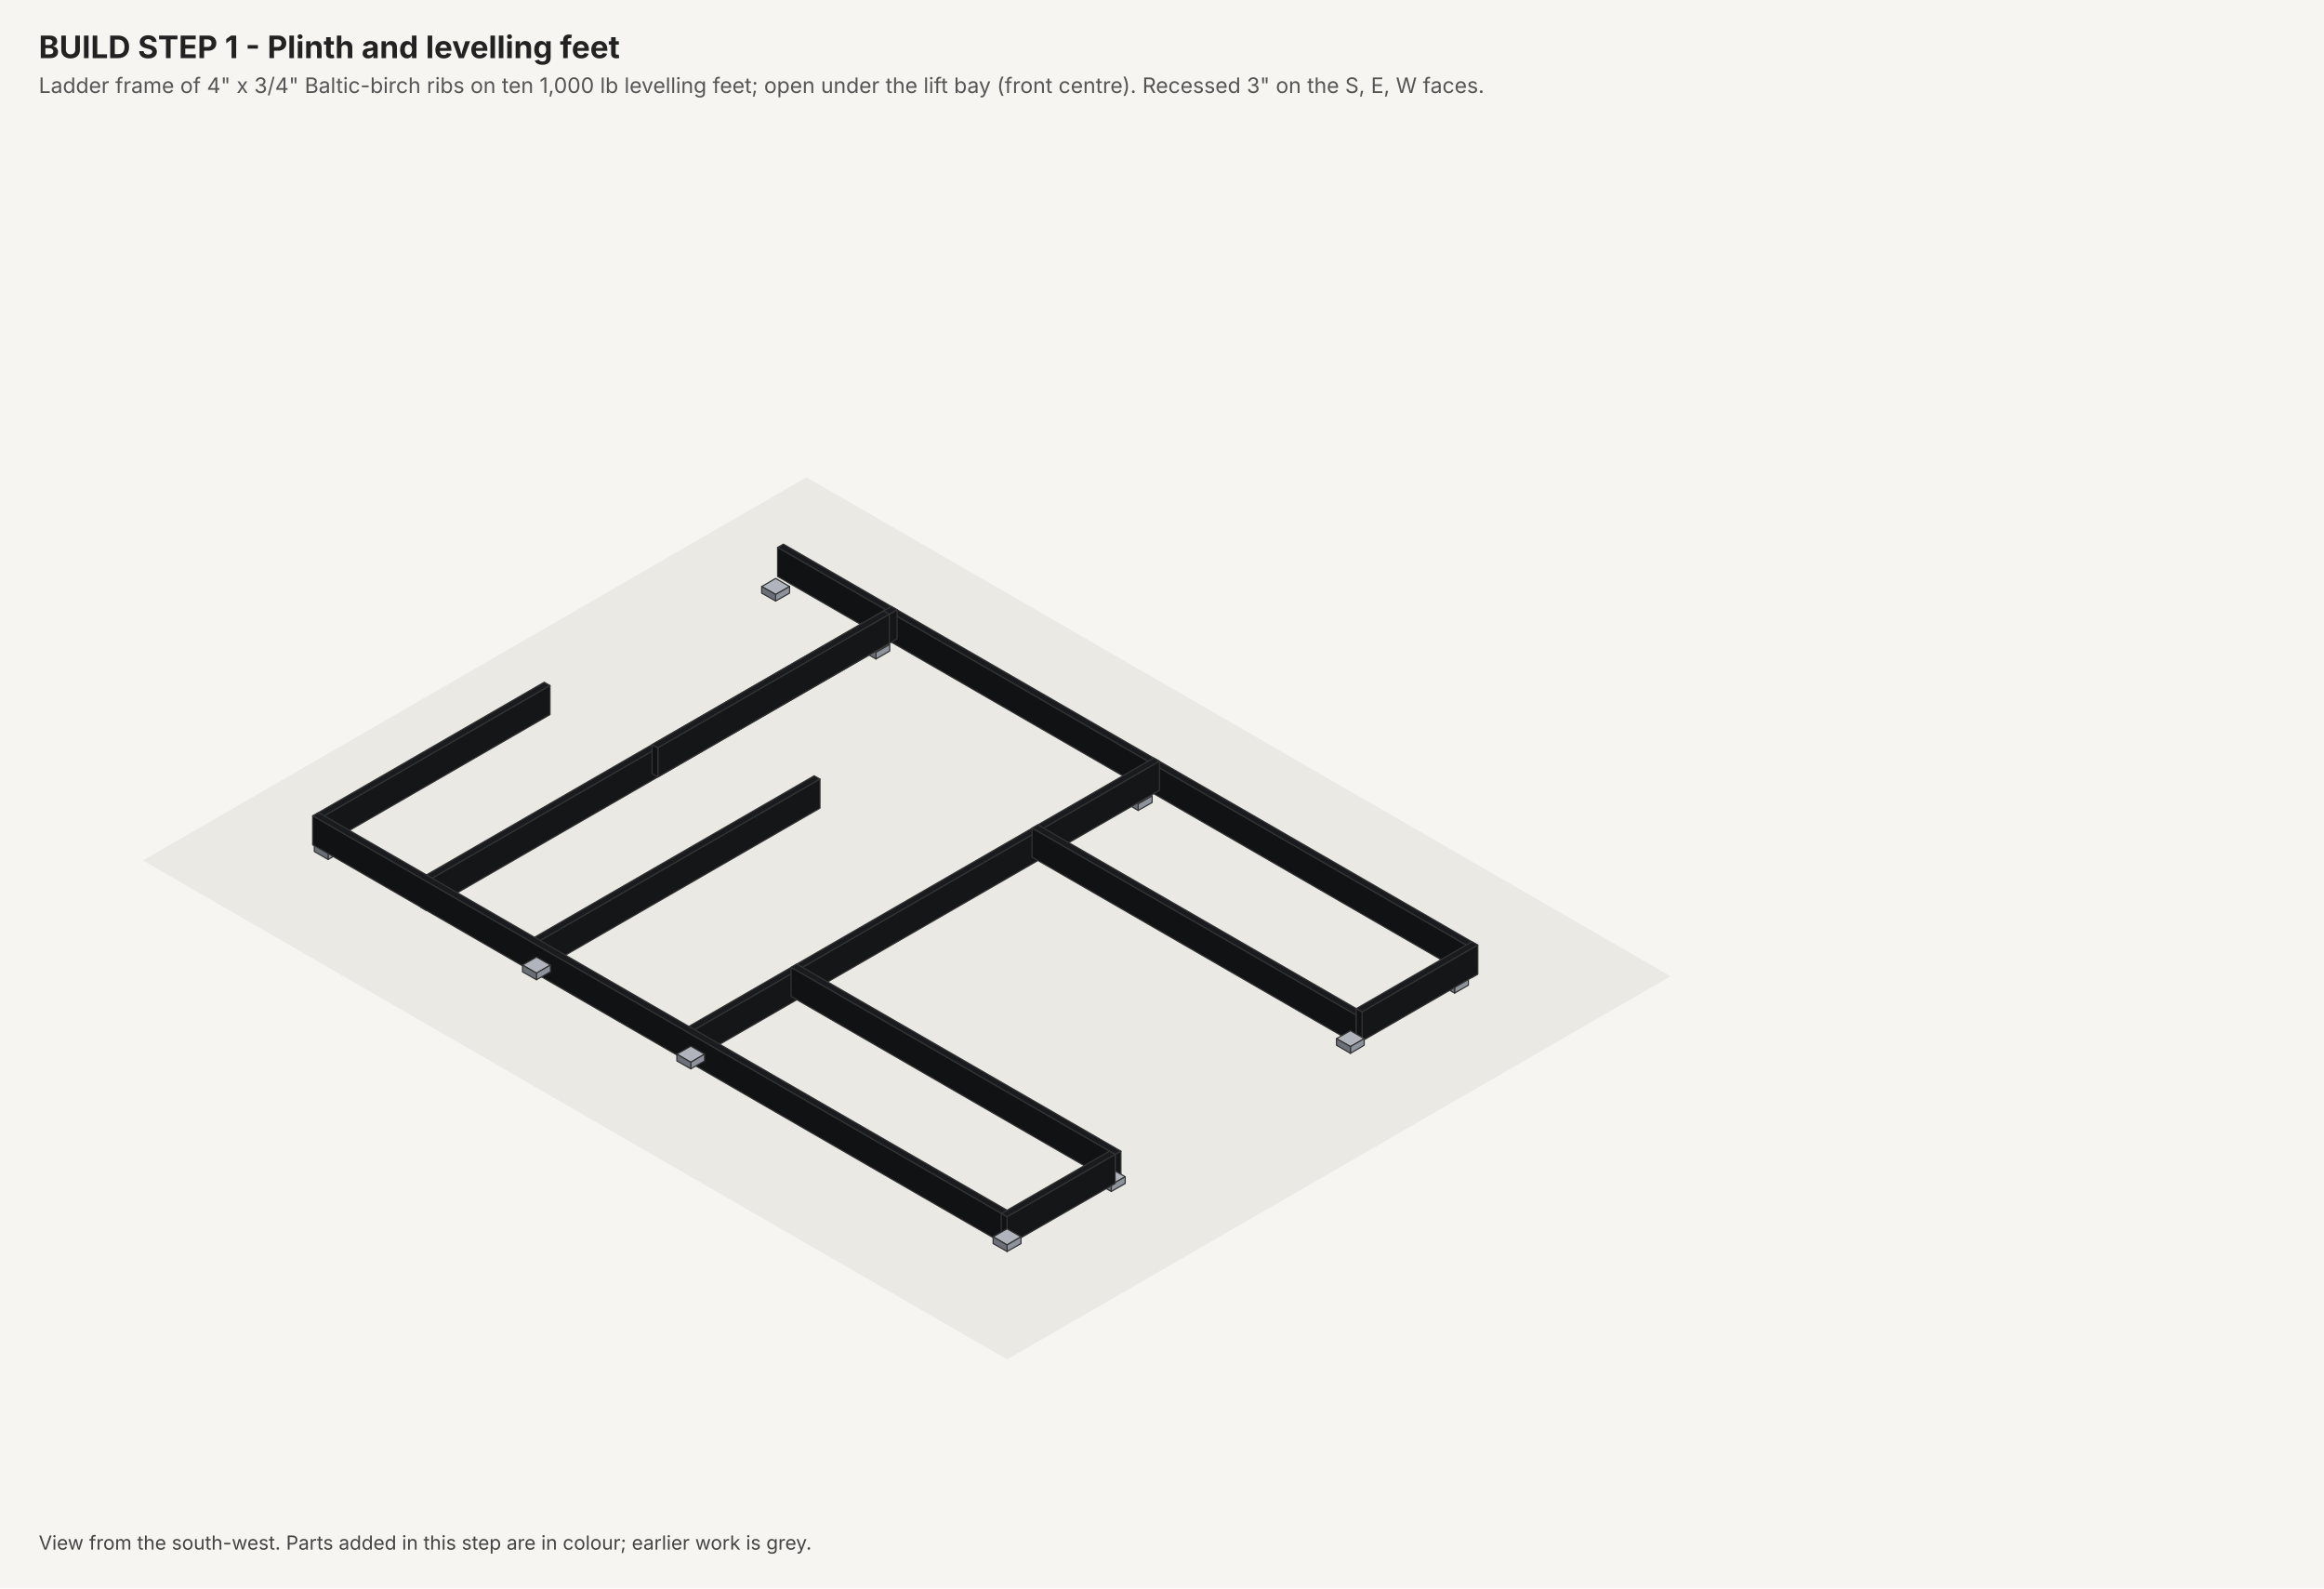
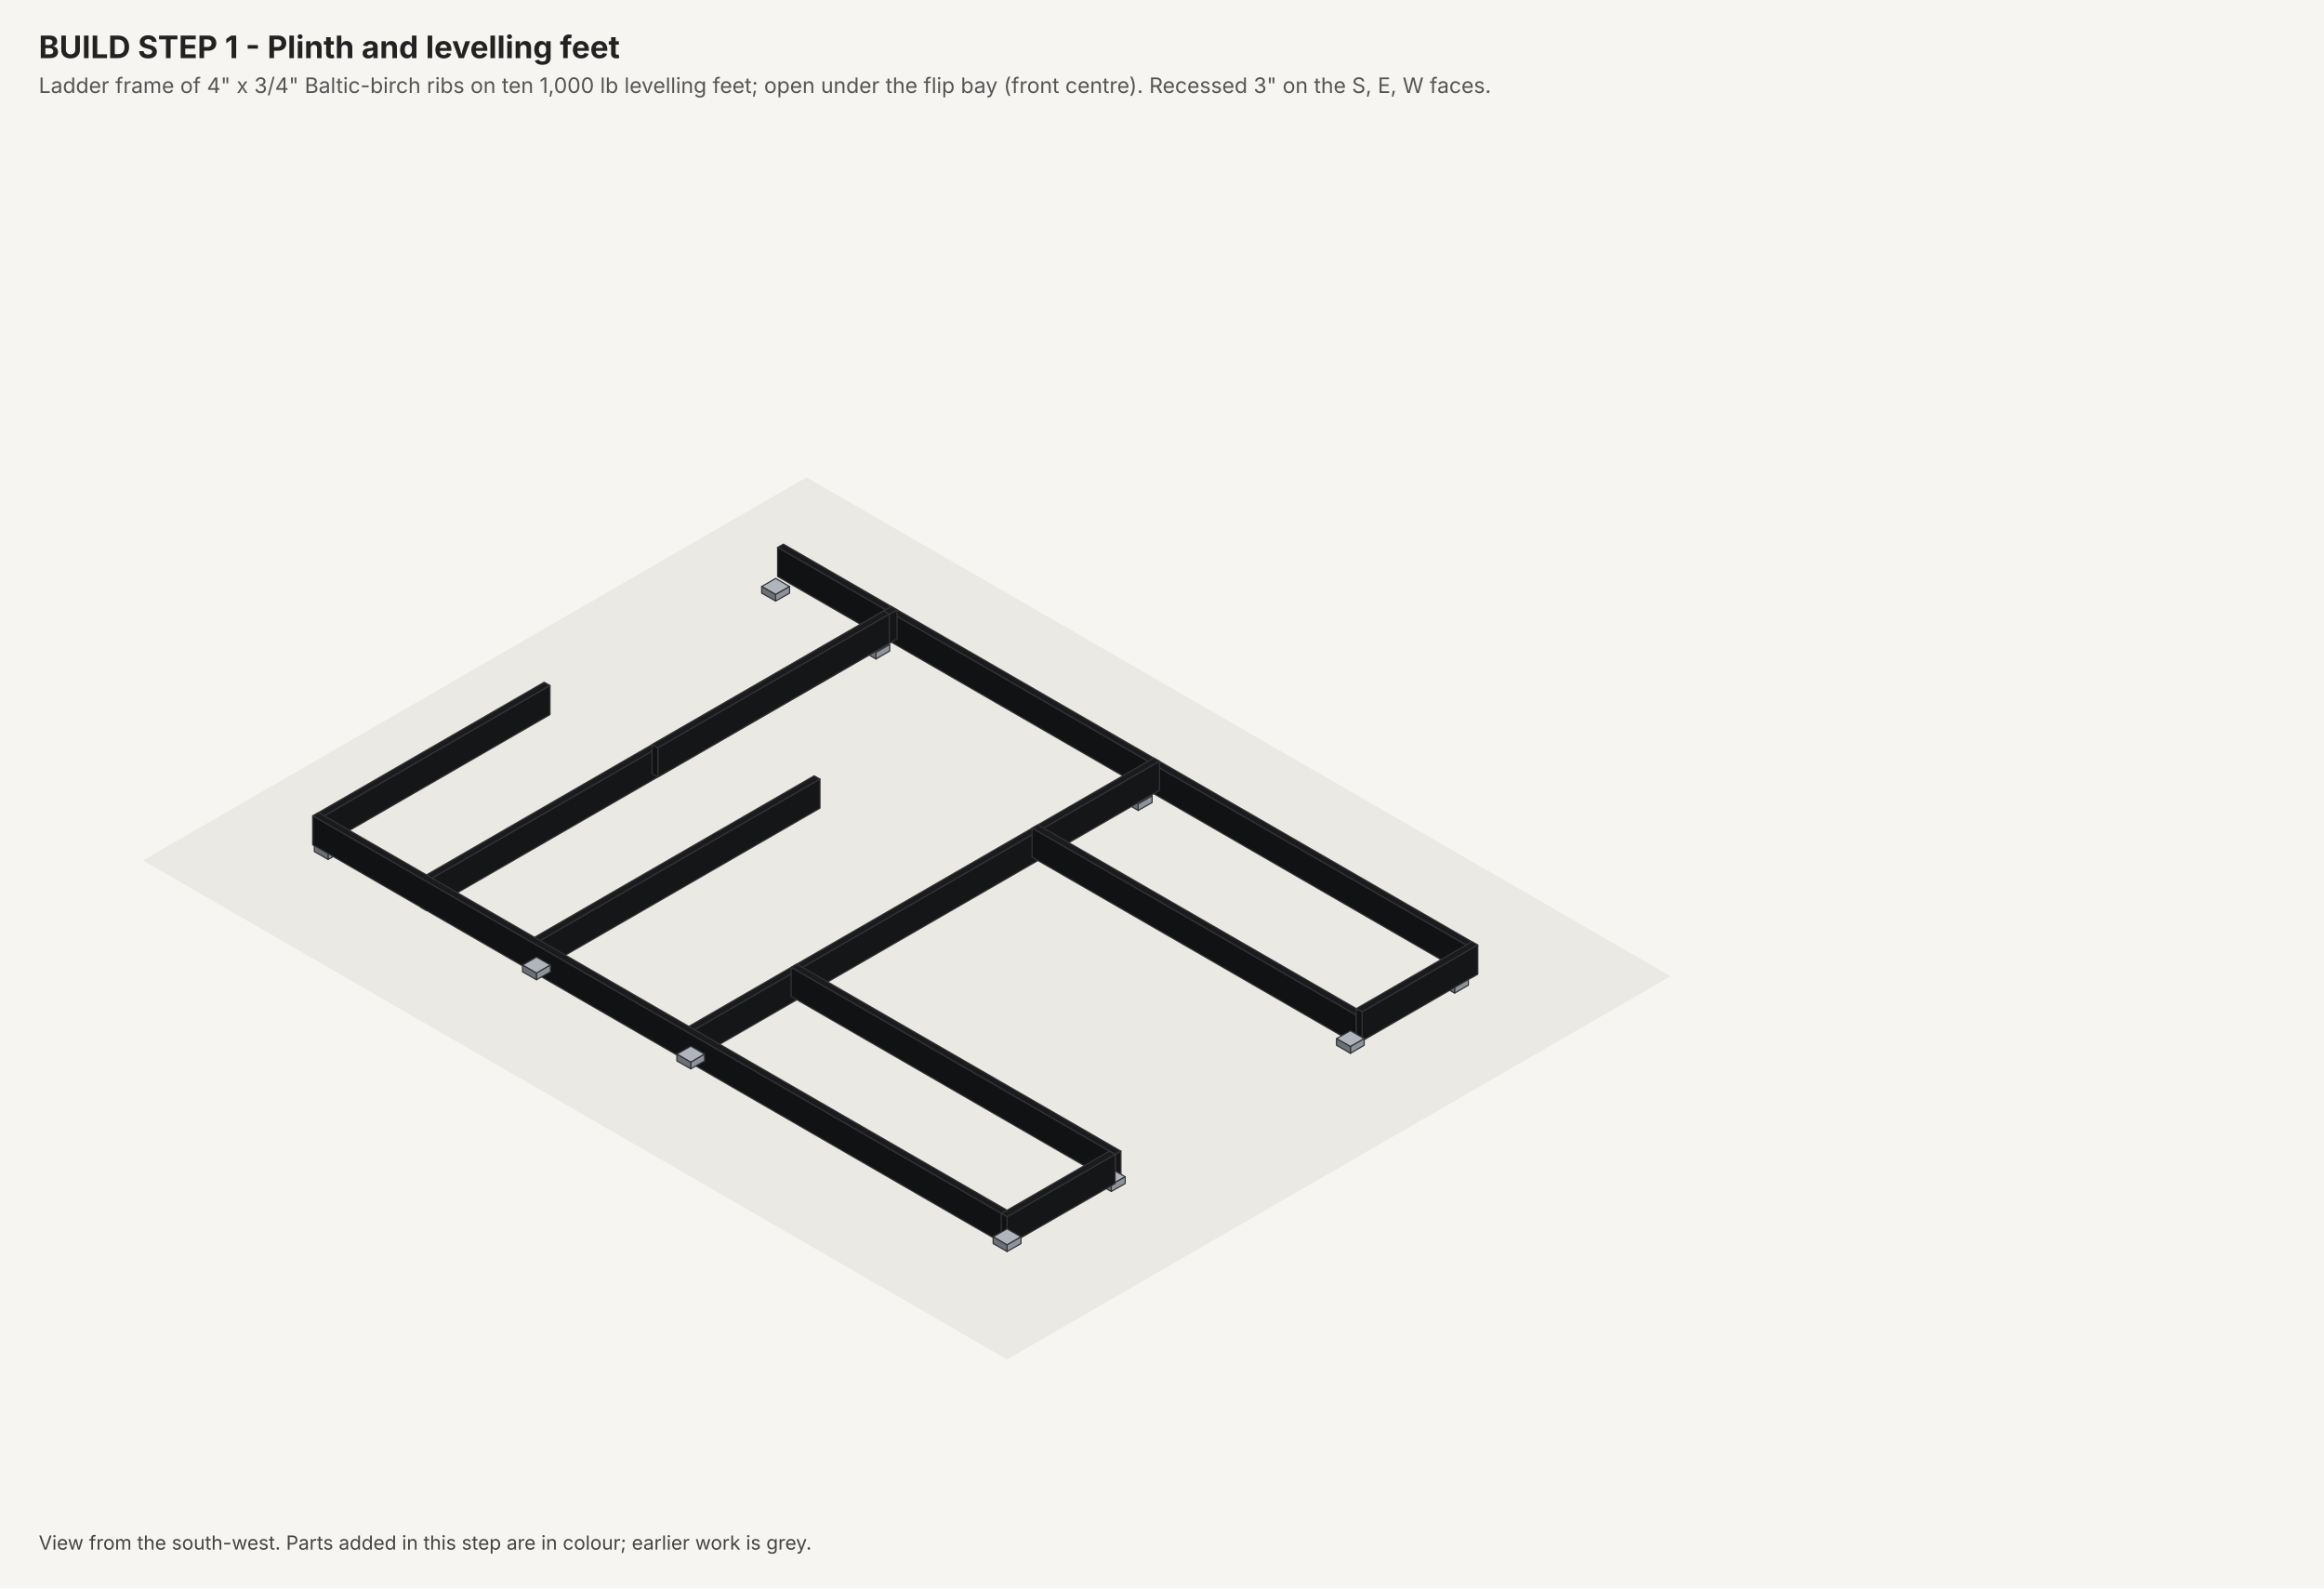
<svg xmlns="http://www.w3.org/2000/svg" viewBox="0 0 1200 820" width="1200" height="820" font-family="Inter, Helvetica, Arial, sans-serif">
  <rect width="1200" height="820" fill="#f6f5f2" />
  <text x="20.0" y="30.0" font-size="16" fill="#222" text-anchor="start" font-weight="bold">BUILD STEP 1  -  Plinth and levelling feet</text>
-   <text x="20.0" y="48.0" font-size="11" fill="#555" text-anchor="start" font-weight="normal">Ladder frame of 4" x 3/4" Baltic-birch ribs on ten 1,000 lb levelling feet; open under the lift bay (front centre). Recessed 3" on the S, E, W faces.</text>
+   <text x="20.0" y="48.0" font-size="11" fill="#555" text-anchor="start" font-weight="normal">Ladder frame of 4" x 3/4" Baltic-birch ribs on ten 1,000 lb levelling feet; open under the flip bay (front centre). Recessed 3" on the S, E, W faces.</text>
  <polygon points="520.0,701.8 862.6,504.0 416.4,246.4 73.8,444.2" fill="#ebe9e4" stroke="none" stroke-width="0.8" stroke-linejoin="round" />
  <polygon points="760.0,489.6 763.0,487.9 404.5,280.9 401.5,282.6" fill="#1a1b1e" stroke="#333" stroke-width="0.6" stroke-linejoin="round" />
  <polygon points="760.0,504.6 763.0,502.9 763.0,487.9 760.0,489.6" fill="#151618" stroke="#333" stroke-width="0.6" stroke-linejoin="round" />
  <polygon points="760.0,504.6 401.5,297.6 401.5,282.6 760.0,489.6" fill="#111214" stroke="#333" stroke-width="0.6" stroke-linejoin="round" />
  <polygon points="400.5,306.9 407.7,302.8 400.5,298.6 393.3,302.8" fill="#b0b5bd" stroke="#333" stroke-width="0.6" stroke-linejoin="round" />
  <polygon points="400.5,310.3 407.7,306.2 407.7,302.8 400.5,306.9" fill="#8d939c" stroke="#333" stroke-width="0.6" stroke-linejoin="round" />
  <polygon points="400.5,310.3 393.3,306.2 393.3,302.8 400.5,306.9" fill="#6b7078" stroke="#333" stroke-width="0.6" stroke-linejoin="round" />
  <polygon points="452.3,336.8 459.4,332.7 452.3,328.5 445.1,332.7" fill="#b0b5bd" stroke="#333" stroke-width="0.6" stroke-linejoin="round" />
  <polygon points="452.3,340.2 459.4,336.1 459.4,332.7 452.3,336.8" fill="#8d939c" stroke="#333" stroke-width="0.6" stroke-linejoin="round" />
  <polygon points="452.3,340.2 445.1,336.1 445.1,332.7 452.3,336.8" fill="#6b7078" stroke="#333" stroke-width="0.6" stroke-linejoin="round" />
  <polygon points="220.2,455.1 463.2,314.8 460.2,313.1 217.2,453.4" fill="#1a1b1e" stroke="#333" stroke-width="0.6" stroke-linejoin="round" />
  <polygon points="220.2,470.1 463.2,329.8 463.2,314.8 220.2,455.1" fill="#151618" stroke="#333" stroke-width="0.6" stroke-linejoin="round" />
  <polygon points="220.2,470.1 217.2,468.4 217.2,453.4 220.2,455.1" fill="#111214" stroke="#333" stroke-width="0.6" stroke-linejoin="round" />
  <polygon points="339.7,386.1 459.2,317.1 456.3,315.4 336.7,384.4" fill="#1a1b1e" stroke="#333" stroke-width="0.6" stroke-linejoin="round" />
  <polygon points="339.7,401.1 459.2,332.1 459.2,317.1 339.7,386.1" fill="#151618" stroke="#333" stroke-width="0.6" stroke-linejoin="round" />
  <polygon points="339.7,401.1 336.7,399.4 336.7,384.4 339.7,386.1" fill="#111214" stroke="#333" stroke-width="0.6" stroke-linejoin="round" />
  <polygon points="164.5,422.9 284.0,353.9 281.0,352.2 161.5,421.2" fill="#1a1b1e" stroke="#333" stroke-width="0.6" stroke-linejoin="round" />
  <polygon points="164.5,437.9 284.0,368.9 284.0,353.9 164.5,422.9" fill="#151618" stroke="#333" stroke-width="0.6" stroke-linejoin="round" />
  <polygon points="164.5,437.9 161.5,436.1 161.5,421.2 164.5,422.9" fill="#111214" stroke="#333" stroke-width="0.6" stroke-linejoin="round" />
  <polygon points="587.7,415.0 594.9,410.9 587.7,406.7 580.6,410.9" fill="#b0b5bd" stroke="#333" stroke-width="0.6" stroke-linejoin="round" />
  <polygon points="587.7,418.4 594.9,414.3 594.9,410.9 587.7,415.0" fill="#8d939c" stroke="#333" stroke-width="0.6" stroke-linejoin="round" />
  <polygon points="587.7,418.4 580.6,414.3 580.6,410.9 587.7,415.0" fill="#6b7078" stroke="#333" stroke-width="0.6" stroke-linejoin="round" />
  <polygon points="355.7,533.3 598.7,393.0 595.7,391.3 352.7,531.6" fill="#1a1b1e" stroke="#333" stroke-width="0.6" stroke-linejoin="round" />
  <polygon points="355.7,548.3 598.7,408.0 598.7,393.0 355.7,533.3" fill="#151618" stroke="#333" stroke-width="0.6" stroke-linejoin="round" />
  <polygon points="355.7,548.3 352.7,546.5 352.7,531.6 355.7,533.3" fill="#111214" stroke="#333" stroke-width="0.6" stroke-linejoin="round" />
  <polygon points="276.0,487.3 423.4,402.2 420.4,400.5 273.0,485.6" fill="#1a1b1e" stroke="#333" stroke-width="0.6" stroke-linejoin="round" />
  <polygon points="276.0,502.3 423.4,417.2 423.4,402.2 276.0,487.3" fill="#151618" stroke="#333" stroke-width="0.6" stroke-linejoin="round" />
  <polygon points="276.0,502.3 273.0,500.6 273.0,485.6 276.0,487.3" fill="#111214" stroke="#333" stroke-width="0.6" stroke-linejoin="round" />
  <polygon points="169.4,440.3 176.6,436.1 169.4,432.0 162.3,436.1" fill="#b0b5bd" stroke="#333" stroke-width="0.6" stroke-linejoin="round" />
  <polygon points="169.4,443.7 176.6,439.6 176.6,436.1 169.4,440.3" fill="#8d939c" stroke="#333" stroke-width="0.6" stroke-linejoin="round" />
  <polygon points="169.4,443.7 162.3,439.6 162.3,436.1 169.4,440.3" fill="#6b7078" stroke="#333" stroke-width="0.6" stroke-linejoin="round" />
  <polygon points="520.0,628.2 523.0,626.5 164.5,419.5 161.5,421.2" fill="#1a1b1e" stroke="#333" stroke-width="0.6" stroke-linejoin="round" />
  <polygon points="520.0,643.1 523.0,641.4 523.0,626.5 520.0,628.2" fill="#151618" stroke="#333" stroke-width="0.6" stroke-linejoin="round" />
  <polygon points="520.0,643.1 161.5,436.1 161.5,421.2 520.0,628.2" fill="#111214" stroke="#333" stroke-width="0.6" stroke-linejoin="round" />
  <polygon points="700.3,524.1 703.3,522.4 535.9,425.8 532.9,427.5" fill="#1a1b1e" stroke="#333" stroke-width="0.6" stroke-linejoin="round" />
  <polygon points="700.3,539.1 703.3,537.4 703.3,522.4 700.3,524.1" fill="#151618" stroke="#333" stroke-width="0.6" stroke-linejoin="round" />
  <polygon points="700.3,539.1 532.9,442.5 532.9,427.5 700.3,524.1" fill="#111214" stroke="#333" stroke-width="0.6" stroke-linejoin="round" />
  <polygon points="277.0,502.4 284.2,498.2 277.0,494.1 269.8,498.2" fill="#b0b5bd" stroke="#333" stroke-width="0.6" stroke-linejoin="round" />
  <polygon points="277.0,505.8 284.2,501.7 284.2,498.2 277.0,502.4" fill="#8d939c" stroke="#333" stroke-width="0.6" stroke-linejoin="round" />
  <polygon points="277.0,505.8 269.8,501.7 269.8,498.2 277.0,502.4" fill="#6b7078" stroke="#333" stroke-width="0.6" stroke-linejoin="round" />
  <polygon points="751.1,509.3 758.2,505.1 751.1,501.0 743.9,505.1" fill="#b0b5bd" stroke="#333" stroke-width="0.6" stroke-linejoin="round" />
  <polygon points="751.1,512.7 758.2,508.6 758.2,505.1 751.1,509.3" fill="#8d939c" stroke="#333" stroke-width="0.6" stroke-linejoin="round" />
  <polygon points="751.1,512.7 743.9,508.6 743.9,505.1 751.1,509.3" fill="#6b7078" stroke="#333" stroke-width="0.6" stroke-linejoin="round" />
  <polygon points="703.3,522.4 763.0,487.9 760.0,486.2 700.3,520.7" fill="#1a1b1e" stroke="#333" stroke-width="0.6" stroke-linejoin="round" />
  <polygon points="703.3,537.4 763.0,502.9 763.0,487.9 703.3,522.4" fill="#151618" stroke="#333" stroke-width="0.6" stroke-linejoin="round" />
  <polygon points="703.3,537.4 700.3,535.6 700.3,520.7 703.3,522.4" fill="#111214" stroke="#333" stroke-width="0.6" stroke-linejoin="round" />
  <polygon points="575.8,596.0 578.8,594.3 411.4,497.7 408.5,499.4" fill="#1a1b1e" stroke="#333" stroke-width="0.6" stroke-linejoin="round" />
  <polygon points="575.8,611.0 578.8,609.2 578.8,594.3 575.8,596.0" fill="#151618" stroke="#333" stroke-width="0.6" stroke-linejoin="round" />
  <polygon points="575.8,611.0 408.5,514.4 408.5,499.4 575.8,596.0" fill="#111214" stroke="#333" stroke-width="0.6" stroke-linejoin="round" />
  <polygon points="697.3,540.3 704.4,536.2 697.3,532.1 690.1,536.2" fill="#b0b5bd" stroke="#333" stroke-width="0.6" stroke-linejoin="round" />
  <polygon points="697.3,543.8 704.4,539.6 704.4,536.2 697.3,540.3" fill="#8d939c" stroke="#333" stroke-width="0.6" stroke-linejoin="round" />
  <polygon points="697.3,543.8 690.1,539.6 690.1,536.2 697.3,540.3" fill="#6b7078" stroke="#333" stroke-width="0.6" stroke-linejoin="round" />
  <polygon points="356.7,548.4 363.8,544.2 356.7,540.1 349.5,544.2" fill="#b0b5bd" stroke="#333" stroke-width="0.6" stroke-linejoin="round" />
  <polygon points="356.7,551.8 363.8,547.7 363.8,544.2 356.7,548.4" fill="#8d939c" stroke="#333" stroke-width="0.6" stroke-linejoin="round" />
  <polygon points="356.7,551.8 349.5,547.7 349.5,544.2 356.7,548.4" fill="#6b7078" stroke="#333" stroke-width="0.6" stroke-linejoin="round" />
  <polygon points="573.8,611.6 581.0,607.5 573.8,603.4 566.6,607.5" fill="#b0b5bd" stroke="#333" stroke-width="0.6" stroke-linejoin="round" />
  <polygon points="573.8,615.1 581.0,611.0 581.0,607.5 573.8,611.6" fill="#8d939c" stroke="#333" stroke-width="0.6" stroke-linejoin="round" />
  <polygon points="573.8,615.1 566.6,611.0 566.6,607.5 573.8,611.6" fill="#6b7078" stroke="#333" stroke-width="0.6" stroke-linejoin="round" />
  <polygon points="520.0,628.2 575.8,596.0 572.8,594.3 517.0,626.5" fill="#1a1b1e" stroke="#333" stroke-width="0.6" stroke-linejoin="round" />
  <polygon points="520.0,643.1 575.8,611.0 575.8,596.0 520.0,628.2" fill="#151618" stroke="#333" stroke-width="0.6" stroke-linejoin="round" />
  <polygon points="520.0,643.1 517.0,641.4 517.0,626.5 520.0,628.2" fill="#111214" stroke="#333" stroke-width="0.6" stroke-linejoin="round" />
  <polygon points="520.0,642.7 527.2,638.5 520.0,634.4 512.8,638.5" fill="#b0b5bd" stroke="#333" stroke-width="0.6" stroke-linejoin="round" />
  <polygon points="520.0,646.1 527.2,642.0 527.2,638.5 520.0,642.7" fill="#8d939c" stroke="#333" stroke-width="0.6" stroke-linejoin="round" />
  <polygon points="520.0,646.1 512.8,642.0 512.8,638.5 520.0,642.7" fill="#6b7078" stroke="#333" stroke-width="0.6" stroke-linejoin="round" />
  <text x="20.0" y="800.0" font-size="10" fill="#444" text-anchor="start" font-weight="normal">View from the south-west.  Parts added in this step are in colour; earlier work is grey.</text>
</svg>
